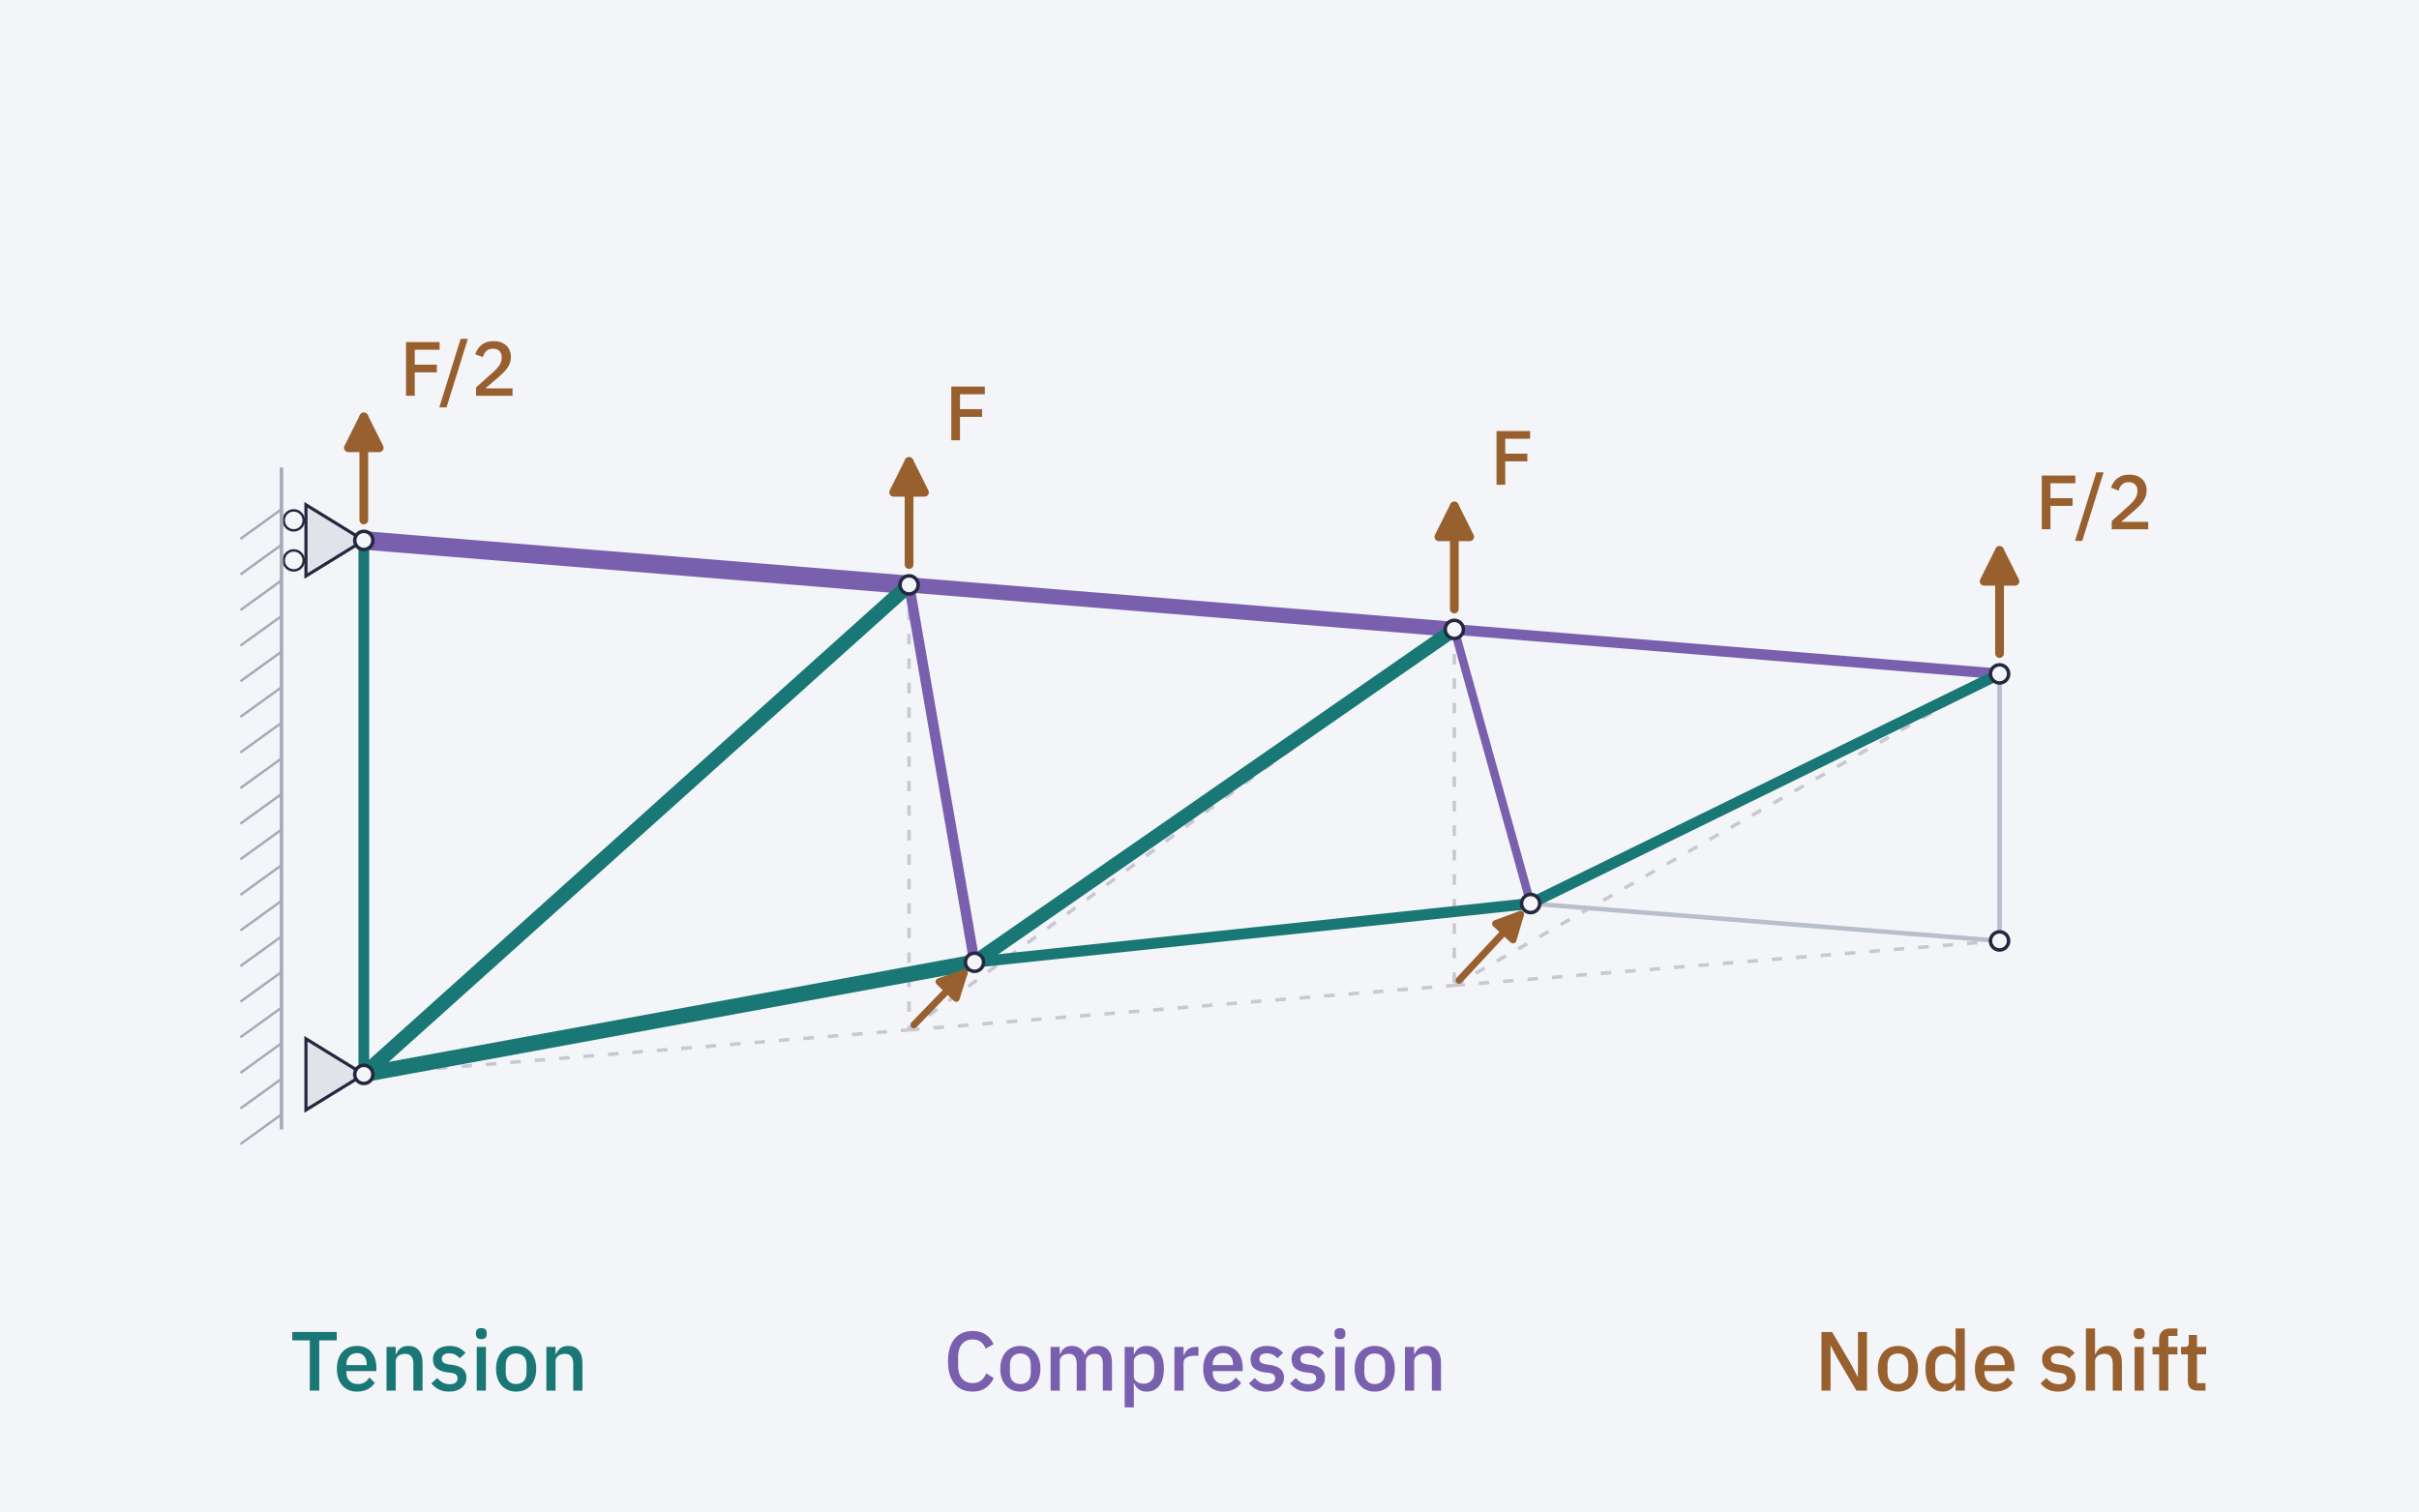
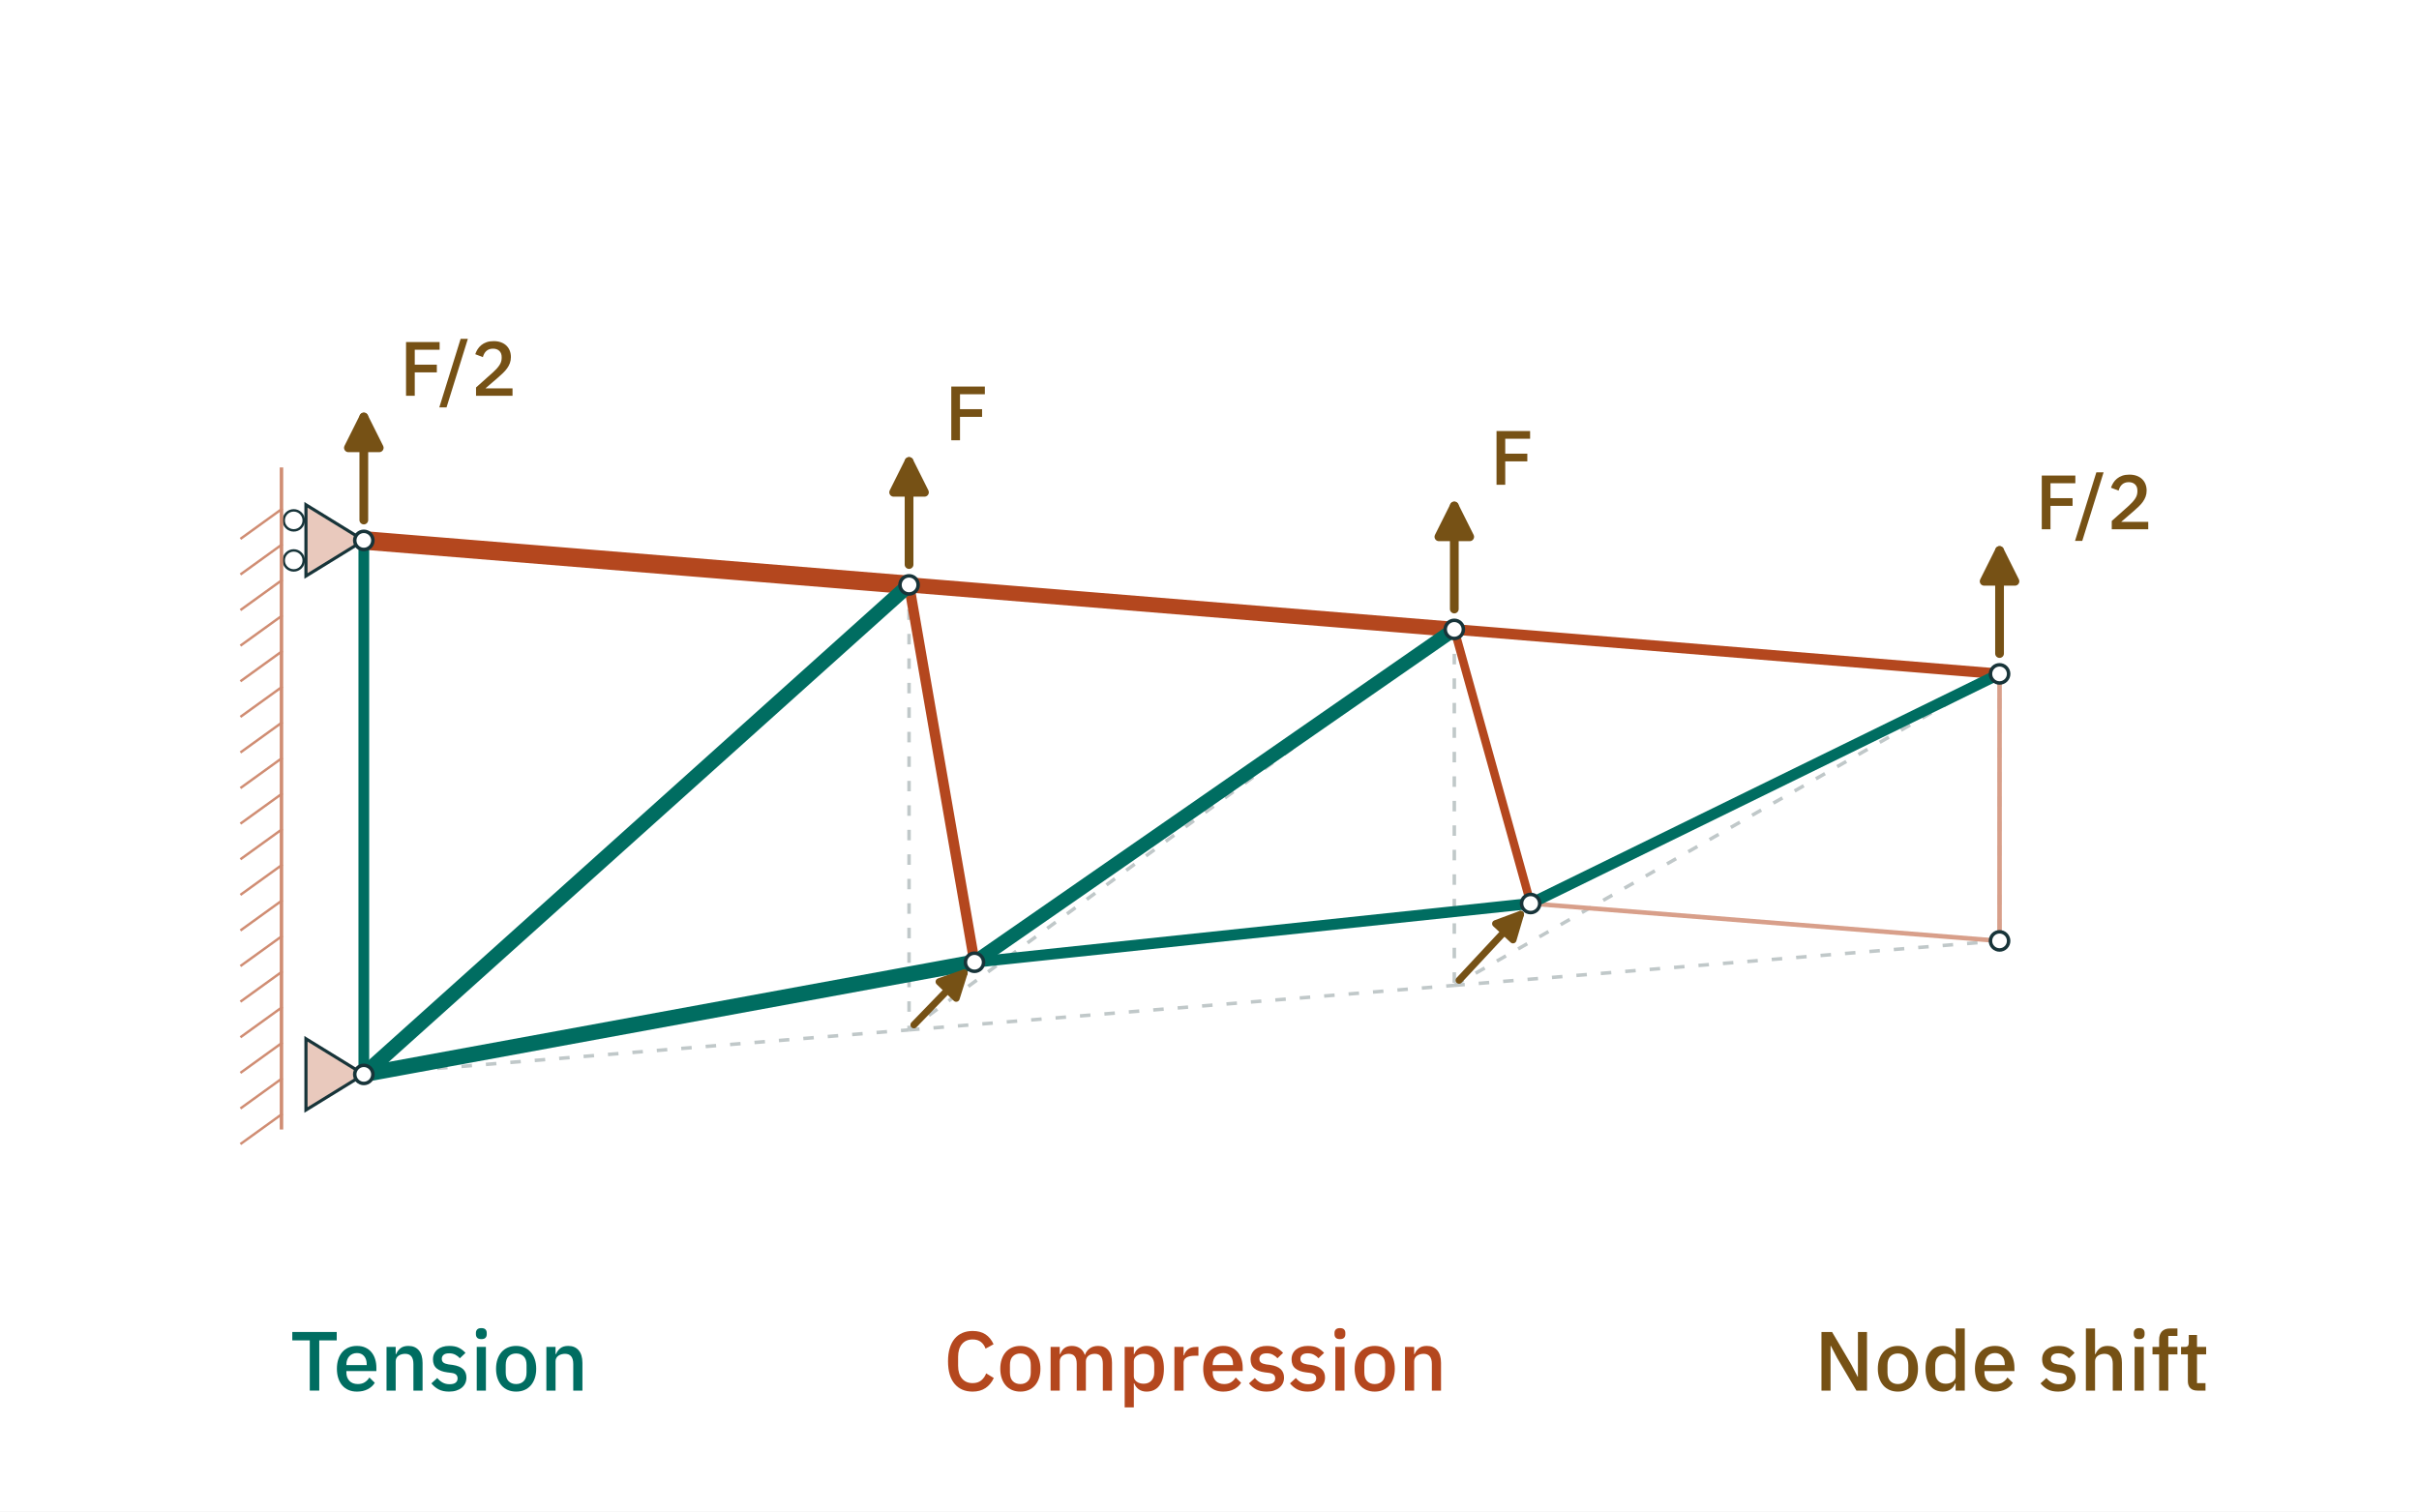
- <svg xmlns="http://www.w3.org/2000/svg" xmlns:xlink="http://www.w3.org/1999/xlink" width="691.2pt" height="432pt" viewBox="0 0 691.2 432" version="1.1">
+ <svg xmlns="http://www.w3.org/2000/svg" xmlns:xlink="http://www.w3.org/1999/xlink" fill="#173439" width="691.2pt" height="432pt" viewBox="0 0 691.2 432" version="1.1">
  <defs>
    <style type="text/css">*{stroke-linejoin: round; stroke-linecap: butt}</style>
  </defs>
  <g id="figure_1">
    <g id="patch_1">
-       <path d="M 0 432 L 691.2 432 L 691.2 0 L 0 0 z " style="fill: #f4f5f8" />
+       <path d="M 0 432 L 691.2 432 L 691.2 0 L 0 0 z " style="fill: #ffffff" />
    </g>
    <g id="axes_1">
      <g id="patch_2">
-         <path d="M 103.956 154.449 L 87.423 144.274 L 87.423 164.623 z " clip-path="url(#p56dc78a3fa)" style="fill: #e1e3eb; stroke: #24283e; stroke-width: 0.9; stroke-linejoin: miter" />
+         <path d="M 103.956 154.449 L 87.423 144.274 L 87.423 164.623 z " clip-path="url(#p56dc78a3fa)" style="fill: #e9c9bd; stroke: #173439; stroke-width: 0.9; stroke-linejoin: miter" />
      </g>
      <g id="patch_3">
-         <path d="M 103.956 307.066 L 87.423 296.891 L 87.423 317.24 z " clip-path="url(#p56dc78a3fa)" style="fill: #e1e3eb; stroke: #24283e; stroke-width: 0.9; stroke-linejoin: miter" />
+         <path d="M 103.956 307.066 L 87.423 296.891 L 87.423 317.24 z " clip-path="url(#p56dc78a3fa)" style="fill: #e9c9bd; stroke: #173439; stroke-width: 0.9; stroke-linejoin: miter" />
      </g>
      <g id="patch_4">
-         <path d="M 83.926 163.033 C 84.684 163.033 85.412 162.732 85.949 162.195 C 86.486 161.659 86.787 160.931 86.787 160.172 C 86.787 159.413 86.486 158.685 85.949 158.148 C 85.412 157.612 84.684 157.31 83.926 157.31 C 83.167 157.31 82.439 157.612 81.902 158.148 C 81.365 158.685 81.064 159.413 81.064 160.172 C 81.064 160.931 81.365 161.659 81.902 162.195 C 82.439 162.732 83.167 163.033 83.926 163.033 z " clip-path="url(#p56dc78a3fa)" style="fill: #f4f5f8; stroke: #24283e; stroke-width: 0.7; stroke-linejoin: miter" />
+         <path d="M 83.926 163.033 C 84.684 163.033 85.412 162.732 85.949 162.195 C 86.486 161.659 86.787 160.931 86.787 160.172 C 86.787 159.413 86.486 158.685 85.949 158.148 C 85.412 157.612 84.684 157.31 83.926 157.31 C 83.167 157.31 82.439 157.612 81.902 158.148 C 81.365 158.685 81.064 159.413 81.064 160.172 C 81.064 160.931 81.365 161.659 81.902 162.195 C 82.439 162.732 83.167 163.033 83.926 163.033 z " clip-path="url(#p56dc78a3fa)" style="fill: #ffffff; stroke: #173439; stroke-width: 0.7; stroke-linejoin: miter" />
      </g>
      <g id="patch_5">
-         <path d="M 83.926 151.587 C 84.684 151.587 85.412 151.286 85.949 150.749 C 86.486 150.212 86.787 149.484 86.787 148.726 C 86.787 147.967 86.486 147.239 85.949 146.702 C 85.412 146.165 84.684 145.864 83.926 145.864 C 83.167 145.864 82.439 146.165 81.902 146.702 C 81.365 147.239 81.064 147.967 81.064 148.726 C 81.064 149.484 81.365 150.212 81.902 150.749 C 82.439 151.286 83.167 151.587 83.926 151.587 z " clip-path="url(#p56dc78a3fa)" style="fill: #f4f5f8; stroke: #24283e; stroke-width: 0.7; stroke-linejoin: miter" />
+         <path d="M 83.926 151.587 C 84.684 151.587 85.412 151.286 85.949 150.749 C 86.486 150.212 86.787 149.484 86.787 148.726 C 86.787 147.967 86.486 147.239 85.949 146.702 C 85.412 146.165 84.684 145.864 83.926 145.864 C 83.167 145.864 82.439 146.165 81.902 146.702 C 81.365 147.239 81.064 147.967 81.064 148.726 C 81.064 149.484 81.365 150.212 81.902 150.749 C 82.439 151.286 83.167 151.587 83.926 151.587 z " clip-path="url(#p56dc78a3fa)" style="fill: #ffffff; stroke: #173439; stroke-width: 0.7; stroke-linejoin: miter" />
      </g>
      <g id="line2d_1">
-         <path d="M 103.956 154.449 L 259.753 167.167 " clip-path="url(#p56dc78a3fa)" style="fill: none; stroke-dasharray: 3,4; stroke-dashoffset: 0; stroke: #c7c8d3" />
+         <path d="M 103.956 154.449 L 259.753 167.167 " clip-path="url(#p56dc78a3fa)" style="fill: none; stroke-dasharray: 3,4; stroke-dashoffset: 0; stroke: #c0c8c9" />
      </g>
      <g id="line2d_2">
-         <path d="M 259.753 167.167 L 415.549 179.885 " clip-path="url(#p56dc78a3fa)" style="fill: none; stroke-dasharray: 3,4; stroke-dashoffset: 0; stroke: #c7c8d3" />
+         <path d="M 259.753 167.167 L 415.549 179.885 " clip-path="url(#p56dc78a3fa)" style="fill: none; stroke-dasharray: 3,4; stroke-dashoffset: 0; stroke: #c0c8c9" />
      </g>
      <g id="line2d_3">
-         <path d="M 415.549 179.885 L 571.346 192.603 " clip-path="url(#p56dc78a3fa)" style="fill: none; stroke-dasharray: 3,4; stroke-dashoffset: 0; stroke: #c7c8d3" />
+         <path d="M 415.549 179.885 L 571.346 192.603 " clip-path="url(#p56dc78a3fa)" style="fill: none; stroke-dasharray: 3,4; stroke-dashoffset: 0; stroke: #c0c8c9" />
      </g>
      <g id="line2d_4">
-         <path d="M 103.956 307.066 L 259.753 294.348 " clip-path="url(#p56dc78a3fa)" style="fill: none; stroke-dasharray: 3,4; stroke-dashoffset: 0; stroke: #c7c8d3" />
+         <path d="M 103.956 307.066 L 259.753 294.348 " clip-path="url(#p56dc78a3fa)" style="fill: none; stroke-dasharray: 3,4; stroke-dashoffset: 0; stroke: #c0c8c9" />
      </g>
      <g id="line2d_5">
-         <path d="M 259.753 294.348 L 415.549 281.629 " clip-path="url(#p56dc78a3fa)" style="fill: none; stroke-dasharray: 3,4; stroke-dashoffset: 0; stroke: #c7c8d3" />
+         <path d="M 259.753 294.348 L 415.549 281.629 " clip-path="url(#p56dc78a3fa)" style="fill: none; stroke-dasharray: 3,4; stroke-dashoffset: 0; stroke: #c0c8c9" />
      </g>
      <g id="line2d_6">
-         <path d="M 415.549 281.629 L 571.346 268.911 " clip-path="url(#p56dc78a3fa)" style="fill: none; stroke-dasharray: 3,4; stroke-dashoffset: 0; stroke: #c7c8d3" />
+         <path d="M 415.549 281.629 L 571.346 268.911 " clip-path="url(#p56dc78a3fa)" style="fill: none; stroke-dasharray: 3,4; stroke-dashoffset: 0; stroke: #c0c8c9" />
      </g>
      <g id="line2d_7">
-         <path d="M 103.956 154.449 L 103.956 307.066 " clip-path="url(#p56dc78a3fa)" style="fill: none; stroke-dasharray: 3,4; stroke-dashoffset: 0; stroke: #c7c8d3" />
+         <path d="M 103.956 154.449 L 103.956 307.066 " clip-path="url(#p56dc78a3fa)" style="fill: none; stroke-dasharray: 3,4; stroke-dashoffset: 0; stroke: #c0c8c9" />
      </g>
      <g id="line2d_8">
-         <path d="M 259.753 167.167 L 259.753 294.348 " clip-path="url(#p56dc78a3fa)" style="fill: none; stroke-dasharray: 3,4; stroke-dashoffset: 0; stroke: #c7c8d3" />
+         <path d="M 259.753 167.167 L 259.753 294.348 " clip-path="url(#p56dc78a3fa)" style="fill: none; stroke-dasharray: 3,4; stroke-dashoffset: 0; stroke: #c0c8c9" />
      </g>
      <g id="line2d_9">
-         <path d="M 415.549 179.885 L 415.549 281.629 " clip-path="url(#p56dc78a3fa)" style="fill: none; stroke-dasharray: 3,4; stroke-dashoffset: 0; stroke: #c7c8d3" />
+         <path d="M 415.549 179.885 L 415.549 281.629 " clip-path="url(#p56dc78a3fa)" style="fill: none; stroke-dasharray: 3,4; stroke-dashoffset: 0; stroke: #c0c8c9" />
      </g>
      <g id="line2d_10">
-         <path d="M 571.346 192.603 L 571.346 268.911 " clip-path="url(#p56dc78a3fa)" style="fill: none; stroke-dasharray: 3,4; stroke-dashoffset: 0; stroke: #c7c8d3" />
+         <path d="M 571.346 192.603 L 571.346 268.911 " clip-path="url(#p56dc78a3fa)" style="fill: none; stroke-dasharray: 3,4; stroke-dashoffset: 0; stroke: #c0c8c9" />
      </g>
      <g id="line2d_11">
-         <path d="M 103.956 307.066 L 259.753 167.167 " clip-path="url(#p56dc78a3fa)" style="fill: none; stroke-dasharray: 3,4; stroke-dashoffset: 0; stroke: #c7c8d3" />
+         <path d="M 103.956 307.066 L 259.753 167.167 " clip-path="url(#p56dc78a3fa)" style="fill: none; stroke-dasharray: 3,4; stroke-dashoffset: 0; stroke: #c0c8c9" />
      </g>
      <g id="line2d_12">
-         <path d="M 259.753 294.348 L 415.549 179.885 " clip-path="url(#p56dc78a3fa)" style="fill: none; stroke-dasharray: 3,4; stroke-dashoffset: 0; stroke: #c7c8d3" />
+         <path d="M 259.753 294.348 L 415.549 179.885 " clip-path="url(#p56dc78a3fa)" style="fill: none; stroke-dasharray: 3,4; stroke-dashoffset: 0; stroke: #c0c8c9" />
      </g>
      <g id="line2d_13">
-         <path d="M 415.549 281.629 L 571.346 192.603 " clip-path="url(#p56dc78a3fa)" style="fill: none; stroke-dasharray: 3,4; stroke-dashoffset: 0; stroke: #c7c8d3" />
+         <path d="M 415.549 281.629 L 571.346 192.603 " clip-path="url(#p56dc78a3fa)" style="fill: none; stroke-dasharray: 3,4; stroke-dashoffset: 0; stroke: #c0c8c9" />
      </g>
      <g id="line2d_14">
-         <path d="M 103.956 154.449 L 259.753 167.167 " clip-path="url(#p56dc78a3fa)" style="fill: none; stroke: #7960af; stroke-width: 5.3; stroke-linecap: round" />
+         <path d="M 103.956 154.449 L 259.753 167.167 " clip-path="url(#p56dc78a3fa)" style="fill: none; stroke: #b4471e; stroke-width: 5.3; stroke-linecap: round" />
      </g>
      <g id="line2d_15">
-         <path d="M 259.753 167.167 L 415.549 179.885 " clip-path="url(#p56dc78a3fa)" style="fill: none; stroke: #7960af; stroke-width: 4.348; stroke-linecap: round" />
+         <path d="M 259.753 167.167 L 415.549 179.885 " clip-path="url(#p56dc78a3fa)" style="fill: none; stroke: #b4471e; stroke-width: 4.348; stroke-linecap: round" />
      </g>
      <g id="line2d_16">
-         <path d="M 415.549 179.885 L 571.346 192.603 " clip-path="url(#p56dc78a3fa)" style="fill: none; stroke: #7960af; stroke-width: 3.046; stroke-linecap: round" />
+         <path d="M 415.549 179.885 L 571.346 192.603 " clip-path="url(#p56dc78a3fa)" style="fill: none; stroke: #b4471e; stroke-width: 3.046; stroke-linecap: round" />
      </g>
      <g id="line2d_17">
-         <path d="M 103.956 307.066 L 278.449 275.016 " clip-path="url(#p56dc78a3fa)" style="fill: none; stroke: #197776; stroke-width: 4.445; stroke-linecap: round" />
+         <path d="M 103.956 307.066 L 278.449 275.016 " clip-path="url(#p56dc78a3fa)" style="fill: none; stroke: #006d61; stroke-width: 4.445; stroke-linecap: round" />
      </g>
      <g id="line2d_18">
-         <path d="M 278.449 275.016 L 437.361 258.228 " clip-path="url(#p56dc78a3fa)" style="fill: none; stroke: #197776; stroke-width: 3.136; stroke-linecap: round" />
+         <path d="M 278.449 275.016 L 437.361 258.228 " clip-path="url(#p56dc78a3fa)" style="fill: none; stroke: #006d61; stroke-width: 3.136; stroke-linecap: round" />
      </g>
      <g id="line2d_19">
-         <path d="M 437.361 258.228 L 571.346 268.911 " clip-path="url(#p56dc78a3fa)" style="fill: none; stroke: #b9becb; stroke-width: 1.3; stroke-linecap: round" />
+         <path d="M 437.361 258.228 L 571.346 268.911 " clip-path="url(#p56dc78a3fa)" style="fill: none; stroke: #d89f8a; stroke-width: 1.3; stroke-linecap: round" />
      </g>
      <g id="line2d_20">
-         <path d="M 103.956 154.449 L 103.956 307.066 " clip-path="url(#p56dc78a3fa)" style="fill: none; stroke: #197776; stroke-width: 3.061; stroke-linecap: round" />
+         <path d="M 103.956 154.449 L 103.956 307.066 " clip-path="url(#p56dc78a3fa)" style="fill: none; stroke: #006d61; stroke-width: 3.061; stroke-linecap: round" />
      </g>
      <g id="line2d_21">
-         <path d="M 259.753 167.167 L 278.449 275.016 " clip-path="url(#p56dc78a3fa)" style="fill: none; stroke: #7960af; stroke-width: 2.961; stroke-linecap: round" />
+         <path d="M 259.753 167.167 L 278.449 275.016 " clip-path="url(#p56dc78a3fa)" style="fill: none; stroke: #b4471e; stroke-width: 2.961; stroke-linecap: round" />
      </g>
      <g id="line2d_22">
-         <path d="M 415.549 179.885 L 437.361 258.228 " clip-path="url(#p56dc78a3fa)" style="fill: none; stroke: #7960af; stroke-width: 2.395; stroke-linecap: round" />
+         <path d="M 415.549 179.885 L 437.361 258.228 " clip-path="url(#p56dc78a3fa)" style="fill: none; stroke: #b4471e; stroke-width: 2.395; stroke-linecap: round" />
      </g>
      <g id="line2d_23">
-         <path d="M 571.346 192.603 L 571.346 268.911 " clip-path="url(#p56dc78a3fa)" style="fill: none; stroke: #b9becb; stroke-width: 1.3; stroke-linecap: round" />
+         <path d="M 571.346 192.603 L 571.346 268.911 " clip-path="url(#p56dc78a3fa)" style="fill: none; stroke: #d89f8a; stroke-width: 1.3; stroke-linecap: round" />
      </g>
      <g id="line2d_24">
-         <path d="M 103.956 307.066 L 259.753 167.167 " clip-path="url(#p56dc78a3fa)" style="fill: none; stroke: #197776; stroke-width: 4.206; stroke-linecap: round" />
+         <path d="M 103.956 307.066 L 259.753 167.167 " clip-path="url(#p56dc78a3fa)" style="fill: none; stroke: #006d61; stroke-width: 4.206; stroke-linecap: round" />
      </g>
      <g id="line2d_25">
-         <path d="M 278.449 275.016 L 415.549 179.885 " clip-path="url(#p56dc78a3fa)" style="fill: none; stroke: #197776; stroke-width: 3.99; stroke-linecap: round" />
+         <path d="M 278.449 275.016 L 415.549 179.885 " clip-path="url(#p56dc78a3fa)" style="fill: none; stroke: #006d61; stroke-width: 3.99; stroke-linecap: round" />
      </g>
      <g id="line2d_26">
-         <path d="M 437.361 258.228 L 571.346 192.603 " clip-path="url(#p56dc78a3fa)" style="fill: none; stroke: #197776; stroke-width: 3.143; stroke-linecap: round" />
+         <path d="M 437.361 258.228 L 571.346 192.603 " clip-path="url(#p56dc78a3fa)" style="fill: none; stroke: #006d61; stroke-width: 3.143; stroke-linecap: round" />
      </g>
      <g id="line2d_27">
-         <path d="M 80.428 322.327 L 80.428 134.1 " clip-path="url(#p56dc78a3fa)" style="fill: none; stroke: #a5aaba; stroke-linecap: square" />
+         <path d="M 80.428 322.327 L 80.428 134.1 " clip-path="url(#p56dc78a3fa)" style="fill: none; stroke: #d08d73; stroke-linecap: square" />
      </g>
      <g id="line2d_28">
-         <path d="M 68.982 326.779 L 80.428 318.512 " clip-path="url(#p56dc78a3fa)" style="fill: none; stroke: #a5aaba; stroke-width: 0.7; stroke-linecap: square" />
+         <path d="M 68.982 326.779 L 80.428 318.512 " clip-path="url(#p56dc78a3fa)" style="fill: none; stroke: #d08d73; stroke-width: 0.7; stroke-linecap: square" />
      </g>
      <g id="line2d_29">
-         <path d="M 68.982 316.604 L 80.428 308.337 " clip-path="url(#p56dc78a3fa)" style="fill: none; stroke: #a5aaba; stroke-width: 0.7; stroke-linecap: square" />
+         <path d="M 68.982 316.604 L 80.428 308.337 " clip-path="url(#p56dc78a3fa)" style="fill: none; stroke: #d08d73; stroke-width: 0.7; stroke-linecap: square" />
      </g>
      <g id="line2d_30">
-         <path d="M 68.982 306.43 L 80.428 298.163 " clip-path="url(#p56dc78a3fa)" style="fill: none; stroke: #a5aaba; stroke-width: 0.7; stroke-linecap: square" />
+         <path d="M 68.982 306.43 L 80.428 298.163 " clip-path="url(#p56dc78a3fa)" style="fill: none; stroke: #d08d73; stroke-width: 0.7; stroke-linecap: square" />
      </g>
      <g id="line2d_31">
-         <path d="M 68.982 296.255 L 80.428 287.988 " clip-path="url(#p56dc78a3fa)" style="fill: none; stroke: #a5aaba; stroke-width: 0.7; stroke-linecap: square" />
+         <path d="M 68.982 296.255 L 80.428 287.988 " clip-path="url(#p56dc78a3fa)" style="fill: none; stroke: #d08d73; stroke-width: 0.7; stroke-linecap: square" />
      </g>
      <g id="line2d_32">
-         <path d="M 68.982 286.081 L 80.428 277.814 " clip-path="url(#p56dc78a3fa)" style="fill: none; stroke: #a5aaba; stroke-width: 0.7; stroke-linecap: square" />
+         <path d="M 68.982 286.081 L 80.428 277.814 " clip-path="url(#p56dc78a3fa)" style="fill: none; stroke: #d08d73; stroke-width: 0.7; stroke-linecap: square" />
      </g>
      <g id="line2d_33">
-         <path d="M 68.982 275.906 L 80.428 267.64 " clip-path="url(#p56dc78a3fa)" style="fill: none; stroke: #a5aaba; stroke-width: 0.7; stroke-linecap: square" />
+         <path d="M 68.982 275.906 L 80.428 267.64 " clip-path="url(#p56dc78a3fa)" style="fill: none; stroke: #d08d73; stroke-width: 0.7; stroke-linecap: square" />
      </g>
      <g id="line2d_34">
-         <path d="M 68.982 265.732 L 80.428 257.465 " clip-path="url(#p56dc78a3fa)" style="fill: none; stroke: #a5aaba; stroke-width: 0.7; stroke-linecap: square" />
+         <path d="M 68.982 265.732 L 80.428 257.465 " clip-path="url(#p56dc78a3fa)" style="fill: none; stroke: #d08d73; stroke-width: 0.7; stroke-linecap: square" />
      </g>
      <g id="line2d_35">
-         <path d="M 68.982 255.557 L 80.428 247.291 " clip-path="url(#p56dc78a3fa)" style="fill: none; stroke: #a5aaba; stroke-width: 0.7; stroke-linecap: square" />
+         <path d="M 68.982 255.557 L 80.428 247.291 " clip-path="url(#p56dc78a3fa)" style="fill: none; stroke: #d08d73; stroke-width: 0.7; stroke-linecap: square" />
      </g>
      <g id="line2d_36">
-         <path d="M 68.982 245.383 L 80.428 237.116 " clip-path="url(#p56dc78a3fa)" style="fill: none; stroke: #a5aaba; stroke-width: 0.7; stroke-linecap: square" />
+         <path d="M 68.982 245.383 L 80.428 237.116 " clip-path="url(#p56dc78a3fa)" style="fill: none; stroke: #d08d73; stroke-width: 0.7; stroke-linecap: square" />
      </g>
      <g id="line2d_37">
-         <path d="M 68.982 235.208 L 80.428 226.942 " clip-path="url(#p56dc78a3fa)" style="fill: none; stroke: #a5aaba; stroke-width: 0.7; stroke-linecap: square" />
+         <path d="M 68.982 235.208 L 80.428 226.942 " clip-path="url(#p56dc78a3fa)" style="fill: none; stroke: #d08d73; stroke-width: 0.7; stroke-linecap: square" />
      </g>
      <g id="line2d_38">
-         <path d="M 68.982 225.034 L 80.428 216.767 " clip-path="url(#p56dc78a3fa)" style="fill: none; stroke: #a5aaba; stroke-width: 0.7; stroke-linecap: square" />
+         <path d="M 68.982 225.034 L 80.428 216.767 " clip-path="url(#p56dc78a3fa)" style="fill: none; stroke: #d08d73; stroke-width: 0.7; stroke-linecap: square" />
      </g>
      <g id="line2d_39">
-         <path d="M 68.982 214.86 L 80.428 206.593 " clip-path="url(#p56dc78a3fa)" style="fill: none; stroke: #a5aaba; stroke-width: 0.7; stroke-linecap: square" />
+         <path d="M 68.982 214.86 L 80.428 206.593 " clip-path="url(#p56dc78a3fa)" style="fill: none; stroke: #d08d73; stroke-width: 0.7; stroke-linecap: square" />
      </g>
      <g id="line2d_40">
-         <path d="M 68.982 204.685 L 80.428 196.418 " clip-path="url(#p56dc78a3fa)" style="fill: none; stroke: #a5aaba; stroke-width: 0.7; stroke-linecap: square" />
+         <path d="M 68.982 204.685 L 80.428 196.418 " clip-path="url(#p56dc78a3fa)" style="fill: none; stroke: #d08d73; stroke-width: 0.7; stroke-linecap: square" />
      </g>
      <g id="line2d_41">
-         <path d="M 68.982 194.511 L 80.428 186.244 " clip-path="url(#p56dc78a3fa)" style="fill: none; stroke: #a5aaba; stroke-width: 0.7; stroke-linecap: square" />
+         <path d="M 68.982 194.511 L 80.428 186.244 " clip-path="url(#p56dc78a3fa)" style="fill: none; stroke: #d08d73; stroke-width: 0.7; stroke-linecap: square" />
      </g>
      <g id="line2d_42">
-         <path d="M 68.982 184.336 L 80.428 176.069 " clip-path="url(#p56dc78a3fa)" style="fill: none; stroke: #a5aaba; stroke-width: 0.7; stroke-linecap: square" />
+         <path d="M 68.982 184.336 L 80.428 176.069 " clip-path="url(#p56dc78a3fa)" style="fill: none; stroke: #d08d73; stroke-width: 0.7; stroke-linecap: square" />
      </g>
      <g id="line2d_43">
-         <path d="M 68.982 174.162 L 80.428 165.895 " clip-path="url(#p56dc78a3fa)" style="fill: none; stroke: #a5aaba; stroke-width: 0.7; stroke-linecap: square" />
+         <path d="M 68.982 174.162 L 80.428 165.895 " clip-path="url(#p56dc78a3fa)" style="fill: none; stroke: #d08d73; stroke-width: 0.7; stroke-linecap: square" />
      </g>
      <g id="line2d_44">
-         <path d="M 68.982 163.987 L 80.428 155.72 " clip-path="url(#p56dc78a3fa)" style="fill: none; stroke: #a5aaba; stroke-width: 0.7; stroke-linecap: square" />
+         <path d="M 68.982 163.987 L 80.428 155.72 " clip-path="url(#p56dc78a3fa)" style="fill: none; stroke: #d08d73; stroke-width: 0.7; stroke-linecap: square" />
      </g>
      <g id="line2d_45">
-         <path d="M 68.982 153.813 L 80.428 145.546 " clip-path="url(#p56dc78a3fa)" style="fill: none; stroke: #a5aaba; stroke-width: 0.7; stroke-linecap: square" />
+         <path d="M 68.982 153.813 L 80.428 145.546 " clip-path="url(#p56dc78a3fa)" style="fill: none; stroke: #d08d73; stroke-width: 0.7; stroke-linecap: square" />
      </g>
      <g id="patch_6">
-         <path d="M 103.956 148.629 Q 103.956 132.509 103.956 119.184 " style="fill: none; stroke: #99602f; stroke-width: 2.5; stroke-linecap: round" />
-         <path d="M 99.556 127.984 L 103.956 119.184 L 108.356 127.984 z " style="fill: #99602f; stroke: #99602f; stroke-width: 2.5; stroke-linecap: round" />
+         <path d="M 103.956 148.629 Q 103.956 132.509 103.956 119.184 " style="fill: none; stroke: #765115; stroke-width: 2.5; stroke-linecap: round" />
+         <path d="M 99.556 127.984 L 103.956 119.184 L 108.356 127.984 z " style="fill: #765115; stroke: #765115; stroke-width: 2.5; stroke-linecap: round" />
      </g>
      <g id="text_1">
-         <g style="fill: #99602f" transform="translate(114.1309 113.1149) scale(0.22 -0.22)">
+         <g style="fill: #765115" transform="translate(114.1309 113.1149) scale(0.22 -0.22)">
          <defs>
            <path id="IBMPlexSans-Medm-26" d="M 550 0 L 550 4467 L 3341 4467 L 3341 3827 L 1274 3827 L 1274 2586 L 3110 2586 L 3110 1946 L 1274 1946 L 1274 0 L 550 0 z " transform="scale(0.015625)" />
            <path id="IBMPlexSans-Medm-79" d="M 45 -966 L 1818 4736 L 2419 4736 L 646 -966 L 45 -966 z " transform="scale(0.015625)" />
            <path id="IBMPlexSans-Medm-3f" d="M 3462 0 L 429 0 L 429 691 L 1856 1965 Q 2195 2272 2377 2550 Q 2560 2829 2560 3136 L 2560 3219 Q 2560 3546 2365 3731 Q 2170 3917 1837 3917 Q 1651 3917 1513 3862 Q 1376 3808 1273 3712 Q 1171 3616 1104 3488 Q 1037 3360 998 3213 L 365 3456 Q 435 3667 556 3862 Q 678 4058 864 4211 Q 1050 4365 1302 4454 Q 1555 4544 1894 4544 Q 2234 4544 2502 4445 Q 2771 4346 2953 4170 Q 3136 3994 3232 3750 Q 3328 3507 3328 3219 Q 3328 2950 3245 2720 Q 3162 2490 3014 2285 Q 2867 2080 2672 1894 Q 2477 1709 2259 1517 L 1210 614 L 3462 614 L 3462 0 z " transform="scale(0.015625)" />
          </defs>
          <use xlink:href="#IBMPlexSans-Medm-26" />
          <use xlink:href="#IBMPlexSans-Medm-79" transform="translate(51.09375 0)" />
          <use xlink:href="#IBMPlexSans-Medm-3f" transform="translate(92.79688 0)" />
        </g>
      </g>
      <g id="patch_7">
-         <path d="M 259.753 161.347 Q 259.753 145.227 259.753 131.902 " style="fill: none; stroke: #99602f; stroke-width: 2.5; stroke-linecap: round" />
-         <path d="M 255.353 140.702 L 259.753 131.902 L 264.153 140.702 z " style="fill: #99602f; stroke: #99602f; stroke-width: 2.5; stroke-linecap: round" />
+         <path d="M 259.753 161.347 Q 259.753 145.227 259.753 131.902 " style="fill: none; stroke: #765115; stroke-width: 2.5; stroke-linecap: round" />
+         <path d="M 255.353 140.702 L 259.753 131.902 L 264.153 140.702 z " style="fill: #765115; stroke: #765115; stroke-width: 2.5; stroke-linecap: round" />
      </g>
      <g id="text_2">
-         <g style="fill: #99602f" transform="translate(269.9274 125.833) scale(0.22 -0.22)">
+         <g style="fill: #765115" transform="translate(269.9274 125.833) scale(0.22 -0.22)">
          <use xlink:href="#IBMPlexSans-Medm-26" />
        </g>
      </g>
      <g id="patch_8">
-         <path d="M 415.549 174.065 Q 415.549 157.945 415.549 144.62 " style="fill: none; stroke: #99602f; stroke-width: 2.5; stroke-linecap: round" />
-         <path d="M 411.149 153.42 L 415.549 144.62 L 419.949 153.42 z " style="fill: #99602f; stroke: #99602f; stroke-width: 2.5; stroke-linecap: round" />
+         <path d="M 415.549 174.065 Q 415.549 157.945 415.549 144.62 " style="fill: none; stroke: #765115; stroke-width: 2.5; stroke-linecap: round" />
+         <path d="M 411.149 153.42 L 415.549 144.62 L 419.949 153.42 z " style="fill: #765115; stroke: #765115; stroke-width: 2.5; stroke-linecap: round" />
      </g>
      <g id="text_3">
-         <g style="fill: #99602f" transform="translate(425.7239 138.551) scale(0.22 -0.22)">
+         <g style="fill: #765115" transform="translate(425.7239 138.551) scale(0.22 -0.22)">
          <use xlink:href="#IBMPlexSans-Medm-26" />
        </g>
      </g>
      <g id="patch_9">
-         <path d="M 571.346 186.783 Q 571.346 170.663 571.346 157.338 " style="fill: none; stroke: #99602f; stroke-width: 2.5; stroke-linecap: round" />
-         <path d="M 566.946 166.138 L 571.346 157.338 L 575.746 166.138 z " style="fill: #99602f; stroke: #99602f; stroke-width: 2.5; stroke-linecap: round" />
+         <path d="M 571.346 186.783 Q 571.346 170.663 571.346 157.338 " style="fill: none; stroke: #765115; stroke-width: 2.5; stroke-linecap: round" />
+         <path d="M 566.946 166.138 L 571.346 157.338 L 575.746 166.138 z " style="fill: #765115; stroke: #765115; stroke-width: 2.5; stroke-linecap: round" />
      </g>
      <g id="text_4">
-         <g style="fill: #99602f" transform="translate(581.5204 151.2691) scale(0.22 -0.22)">
+         <g style="fill: #765115" transform="translate(581.5204 151.2691) scale(0.22 -0.22)">
          <use xlink:href="#IBMPlexSans-Medm-26" />
          <use xlink:href="#IBMPlexSans-Medm-79" transform="translate(51.09375 0)" />
          <use xlink:href="#IBMPlexSans-Medm-3f" transform="translate(92.79688 0)" />
        </g>
      </g>
      <g id="patch_10">
-         <path d="M 261.143 292.91 Q 269.1 284.683 275.502 278.063 " style="fill: none; stroke: #99602f; stroke-width: 2; stroke-linecap: round" />
-         <path d="M 268.331 280.587 L 275.502 278.063 L 273.219 285.315 z " style="fill: #99602f; stroke: #99602f; stroke-width: 2; stroke-linecap: round" />
+         <path d="M 261.143 292.91 Q 269.1 284.683 275.502 278.063 " style="fill: none; stroke: #765115; stroke-width: 2; stroke-linecap: round" />
+         <path d="M 268.331 280.587 L 275.502 278.063 L 273.219 285.315 z " style="fill: #765115; stroke: #765115; stroke-width: 2; stroke-linecap: round" />
      </g>
      <g id="patch_11">
-         <path d="M 416.915 280.164 Q 426.456 269.928 434.471 261.329 " style="fill: none; stroke: #99602f; stroke-width: 2; stroke-linecap: round" />
-         <path d="M 427.348 263.985 L 434.471 261.329 L 432.322 268.621 z " style="fill: #99602f; stroke: #99602f; stroke-width: 2; stroke-linecap: round" />
+         <path d="M 416.915 280.164 Q 426.456 269.928 434.471 261.329 " style="fill: none; stroke: #765115; stroke-width: 2; stroke-linecap: round" />
+         <path d="M 427.348 263.985 L 434.471 261.329 L 432.322 268.621 z " style="fill: #765115; stroke: #765115; stroke-width: 2; stroke-linecap: round" />
      </g>
      <g id="PathCollection_1">
        <defs>
-           <path id="m60c2b896db" d="M 0 2.598 C 0.689 2.598 1.35 2.324 1.837 1.837 C 2.324 1.35 2.598 0.689 2.598 0 C 2.598 -0.689 2.324 -1.35 1.837 -1.837 C 1.35 -2.324 0.689 -2.598 0 -2.598 C -0.689 -2.598 -1.35 -2.324 -1.837 -1.837 C -2.324 -1.35 -2.598 -0.689 -2.598 0 C -2.598 0.689 -2.324 1.35 -1.837 1.837 C -1.35 2.324 -0.689 2.598 0 2.598 z " style="stroke: #24283e" />
+           <path id="m60c2b896db" d="M 0 2.598 C 0.689 2.598 1.35 2.324 1.837 1.837 C 2.324 1.35 2.598 0.689 2.598 0 C 2.598 -0.689 2.324 -1.35 1.837 -1.837 C 1.35 -2.324 0.689 -2.598 0 -2.598 C -0.689 -2.598 -1.35 -2.324 -1.837 -1.837 C -2.324 -1.35 -2.598 -0.689 -2.598 0 C -2.598 0.689 -2.324 1.35 -1.837 1.837 C -1.35 2.324 -0.689 2.598 0 2.598 z " style="stroke: #173439" />
        </defs>
        <g clip-path="url(#p56dc78a3fa)">
-           <use xlink:href="#m60c2b896db" x="103.956" y="154.449" style="fill: #f4f5f8; stroke: #24283e" />
-           <use xlink:href="#m60c2b896db" x="259.753" y="167.167" style="fill: #f4f5f8; stroke: #24283e" />
-           <use xlink:href="#m60c2b896db" x="415.549" y="179.885" style="fill: #f4f5f8; stroke: #24283e" />
-           <use xlink:href="#m60c2b896db" x="571.346" y="192.603" style="fill: #f4f5f8; stroke: #24283e" />
-           <use xlink:href="#m60c2b896db" x="103.956" y="307.066" style="fill: #f4f5f8; stroke: #24283e" />
-           <use xlink:href="#m60c2b896db" x="278.449" y="275.016" style="fill: #f4f5f8; stroke: #24283e" />
-           <use xlink:href="#m60c2b896db" x="437.361" y="258.228" style="fill: #f4f5f8; stroke: #24283e" />
-           <use xlink:href="#m60c2b896db" x="571.346" y="268.911" style="fill: #f4f5f8; stroke: #24283e" />
+           <use xlink:href="#m60c2b896db" x="103.956" y="154.449" style="fill: #ffffff; stroke: #173439" />
+           <use xlink:href="#m60c2b896db" x="259.753" y="167.167" style="fill: #ffffff; stroke: #173439" />
+           <use xlink:href="#m60c2b896db" x="415.549" y="179.885" style="fill: #ffffff; stroke: #173439" />
+           <use xlink:href="#m60c2b896db" x="571.346" y="192.603" style="fill: #ffffff; stroke: #173439" />
+           <use xlink:href="#m60c2b896db" x="103.956" y="307.066" style="fill: #ffffff; stroke: #173439" />
+           <use xlink:href="#m60c2b896db" x="278.449" y="275.016" style="fill: #ffffff; stroke: #173439" />
+           <use xlink:href="#m60c2b896db" x="437.361" y="258.228" style="fill: #ffffff; stroke: #173439" />
+           <use xlink:href="#m60c2b896db" x="571.346" y="268.911" style="fill: #ffffff; stroke: #173439" />
        </g>
      </g>
    </g>
    <g id="text_5">
-       <g style="fill: #197776" transform="translate(82.944 397.44) scale(0.24 -0.24)">
+       <g style="fill: #006d61" transform="translate(82.944 397.44) scale(0.24 -0.24)">
        <defs>
          <path id="IBMPlexSans-Medm-34" d="M 2208 3827 L 2208 0 L 1485 0 L 1485 3827 L 154 3827 L 154 4467 L 3539 4467 L 3539 3827 L 2208 3827 z " transform="scale(0.015625)" />
          <path id="IBMPlexSans-Medm-9" d="M 1805 -77 Q 1446 -77 1164 44 Q 883 166 684 393 Q 486 621 380 944 Q 275 1267 275 1664 Q 275 2061 380 2384 Q 486 2707 684 2934 Q 883 3162 1164 3283 Q 1446 3405 1805 3405 Q 2170 3405 2448 3277 Q 2726 3149 2912 2921 Q 3098 2694 3190 2393 Q 3283 2093 3283 1747 L 3283 1485 L 998 1485 L 998 1376 Q 998 992 1225 745 Q 1453 499 1875 499 Q 2182 499 2393 633 Q 2605 768 2752 998 L 3162 595 Q 2976 288 2624 105 Q 2272 -77 1805 -77 z M 1805 2861 Q 1626 2861 1475 2797 Q 1325 2733 1219 2617 Q 1114 2502 1056 2342 Q 998 2182 998 1990 L 998 1946 L 2547 1946 L 2547 2010 Q 2547 2394 2348 2627 Q 2150 2861 1805 2861 z " transform="scale(0.015625)" />
          <path id="IBMPlexSans-Medm-14" d="M 499 0 L 499 3328 L 1197 3328 L 1197 2778 L 1229 2778 Q 1338 3046 1558 3225 Q 1779 3405 2163 3405 Q 2675 3405 2960 3069 Q 3245 2733 3245 2112 L 3245 0 L 2547 0 L 2547 2022 Q 2547 2803 1920 2803 Q 1786 2803 1654 2768 Q 1523 2733 1420 2662 Q 1318 2592 1257 2483 Q 1197 2374 1197 2227 L 1197 0 L 499 0 z " transform="scale(0.015625)" />
          <path id="IBMPlexSans-Medm-19" d="M 1555 -77 Q 1082 -77 762 89 Q 442 256 205 550 L 653 960 Q 838 736 1065 611 Q 1293 486 1594 486 Q 1901 486 2051 604 Q 2202 723 2202 934 Q 2202 1094 2096 1206 Q 1990 1318 1728 1350 L 1421 1389 Q 909 1453 617 1686 Q 326 1920 326 2381 Q 326 2624 416 2813 Q 506 3002 669 3133 Q 832 3264 1059 3334 Q 1286 3405 1562 3405 Q 2010 3405 2294 3264 Q 2579 3123 2803 2874 L 2374 2464 Q 2246 2618 2038 2730 Q 1830 2842 1562 2842 Q 1274 2842 1136 2726 Q 998 2611 998 2426 Q 998 2234 1120 2138 Q 1242 2042 1510 1997 L 1818 1958 Q 2368 1875 2621 1635 Q 2874 1395 2874 992 Q 2874 749 2781 553 Q 2688 358 2515 217 Q 2342 77 2099 0 Q 1856 -77 1555 -77 z " transform="scale(0.015625)" />
          <path id="IBMPlexSans-Medm-f" d="M 851 3923 Q 634 3923 534 4025 Q 435 4128 435 4288 L 435 4397 Q 435 4557 534 4659 Q 634 4762 851 4762 Q 1069 4762 1165 4659 Q 1261 4557 1261 4397 L 1261 4288 Q 1261 4128 1165 4025 Q 1069 3923 851 3923 z M 499 3328 L 1197 3328 L 1197 0 L 499 0 L 499 3328 z " transform="scale(0.015625)" />
          <path id="IBMPlexSans-Medm-15" d="M 1805 -77 Q 1459 -77 1174 44 Q 890 166 691 393 Q 493 621 384 944 Q 275 1267 275 1664 Q 275 2061 384 2384 Q 493 2707 691 2934 Q 890 3162 1174 3283 Q 1459 3405 1805 3405 Q 2150 3405 2435 3283 Q 2720 3162 2918 2934 Q 3117 2707 3225 2384 Q 3334 2061 3334 1664 Q 3334 1267 3225 944 Q 3117 621 2918 393 Q 2720 166 2435 44 Q 2150 -77 1805 -77 z M 1805 499 Q 2163 499 2380 720 Q 2598 941 2598 1382 L 2598 1946 Q 2598 2387 2380 2608 Q 2163 2829 1805 2829 Q 1446 2829 1228 2608 Q 1011 2387 1011 1946 L 1011 1382 Q 1011 941 1228 720 Q 1446 499 1805 499 z " transform="scale(0.015625)" />
        </defs>
        <use xlink:href="#IBMPlexSans-Medm-34" />
        <use xlink:href="#IBMPlexSans-Medm-9" transform="translate(51.20312 0)" />
        <use xlink:href="#IBMPlexSans-Medm-14" transform="translate(106.7969 0)" />
        <use xlink:href="#IBMPlexSans-Medm-19" transform="translate(164.7969 0)" />
        <use xlink:href="#IBMPlexSans-Medm-f" transform="translate(214.2031 0)" />
        <use xlink:href="#IBMPlexSans-Medm-15" transform="translate(240.7031 0)" />
        <use xlink:href="#IBMPlexSans-Medm-14" transform="translate(297.1094 0)" />
      </g>
    </g>
    <g id="text_6">
-       <g style="fill: #7960af" transform="translate(269.568 397.44) scale(0.24 -0.24)">
+       <g style="fill: #b4471e" transform="translate(269.568 397.44) scale(0.24 -0.24)">
        <defs>
          <path id="IBMPlexSans-Medm-23" d="M 2227 -77 Q 1350 -77 851 515 Q 352 1107 352 2234 Q 352 2797 480 3225 Q 608 3654 851 3948 Q 1094 4243 1443 4393 Q 1792 4544 2227 4544 Q 2810 4544 3203 4288 Q 3597 4032 3821 3533 L 3213 3200 Q 3098 3520 2858 3709 Q 2618 3898 2227 3898 Q 1709 3898 1414 3546 Q 1120 3194 1120 2573 L 1120 1894 Q 1120 1274 1414 922 Q 1709 570 2227 570 Q 2630 570 2883 778 Q 3136 986 3258 1312 L 3840 960 Q 3616 474 3213 198 Q 2810 -77 2227 -77 z " transform="scale(0.015625)" />
          <path id="IBMPlexSans-Medm-13" d="M 499 0 L 499 3328 L 1197 3328 L 1197 2778 L 1229 2778 Q 1280 2906 1353 3021 Q 1427 3136 1532 3222 Q 1638 3309 1782 3357 Q 1926 3405 2118 3405 Q 2458 3405 2720 3238 Q 2982 3072 3104 2726 L 3123 2726 Q 3213 3008 3469 3206 Q 3725 3405 4128 3405 Q 4627 3405 4902 3069 Q 5178 2733 5178 2112 L 5178 0 L 4480 0 L 4480 2029 Q 4480 2413 4333 2608 Q 4186 2803 3866 2803 Q 3731 2803 3609 2768 Q 3488 2733 3395 2662 Q 3302 2592 3244 2483 Q 3187 2374 3187 2234 L 3187 0 L 2490 0 L 2490 2029 Q 2490 2803 1882 2803 Q 1754 2803 1629 2768 Q 1504 2733 1408 2662 Q 1312 2592 1254 2483 Q 1197 2374 1197 2234 L 1197 0 L 499 0 z " transform="scale(0.015625)" />
          <path id="IBMPlexSans-Medm-16" d="M 499 3328 L 1197 3328 L 1197 2778 L 1229 2778 Q 1338 3078 1584 3241 Q 1830 3405 2163 3405 Q 2797 3405 3142 2947 Q 3488 2490 3488 1664 Q 3488 838 3142 380 Q 2797 -77 2163 -77 Q 1830 -77 1584 89 Q 1338 256 1229 550 L 1197 550 L 1197 -1280 L 499 -1280 L 499 3328 z M 1952 525 Q 2317 525 2534 758 Q 2752 992 2752 1376 L 2752 1952 Q 2752 2336 2534 2569 Q 2317 2803 1952 2803 Q 1632 2803 1414 2646 Q 1197 2490 1197 2234 L 1197 1094 Q 1197 838 1414 681 Q 1632 525 1952 525 z " transform="scale(0.015625)" />
          <path id="IBMPlexSans-Medm-18" d="M 499 0 L 499 3328 L 1197 3328 L 1197 2688 L 1229 2688 Q 1299 2944 1523 3136 Q 1747 3328 2144 3328 L 2330 3328 L 2330 2656 L 2054 2656 Q 1638 2656 1417 2521 Q 1197 2387 1197 2125 L 1197 0 L 499 0 z " transform="scale(0.015625)" />
        </defs>
        <use xlink:href="#IBMPlexSans-Medm-23" />
        <use xlink:href="#IBMPlexSans-Medm-15" transform="translate(63.40625 0)" />
        <use xlink:href="#IBMPlexSans-Medm-13" transform="translate(119.8125 0)" />
        <use xlink:href="#IBMPlexSans-Medm-16" transform="translate(208.0156 0)" />
        <use xlink:href="#IBMPlexSans-Medm-18" transform="translate(267.2188 0)" />
        <use xlink:href="#IBMPlexSans-Medm-9" transform="translate(305.0156 0)" />
        <use xlink:href="#IBMPlexSans-Medm-19" transform="translate(360.6094 0)" />
        <use xlink:href="#IBMPlexSans-Medm-19" transform="translate(409.4219 0)" />
        <use xlink:href="#IBMPlexSans-Medm-f" transform="translate(458.8281 0)" />
        <use xlink:href="#IBMPlexSans-Medm-15" transform="translate(485.3281 0)" />
        <use xlink:href="#IBMPlexSans-Medm-14" transform="translate(541.7344 0)" />
      </g>
    </g>
    <g id="text_7">
-       <g style="fill: #99602f" transform="translate(518.4 397.44) scale(0.24 -0.24)">
+       <g style="fill: #765115" transform="translate(518.4 397.44) scale(0.24 -0.24)">
        <defs>
          <path id="IBMPlexSans-Medm-2e" d="M 1754 2470 L 1261 3418 L 1242 3418 L 1242 0 L 550 0 L 550 4467 L 1357 4467 L 2816 1997 L 3309 1050 L 3328 1050 L 3328 4467 L 4019 4467 L 4019 0 L 3213 0 L 1754 2470 z " transform="scale(0.015625)" />
          <path id="IBMPlexSans-Medm-8" d="M 2592 550 L 2560 550 Q 2451 256 2204 89 Q 1958 -77 1626 -77 Q 992 -77 646 380 Q 301 838 301 1664 Q 301 2490 646 2947 Q 992 3405 1626 3405 Q 1958 3405 2204 3241 Q 2451 3078 2560 2778 L 2592 2778 L 2592 4736 L 3290 4736 L 3290 0 L 2592 0 L 2592 550 z M 1837 525 Q 2157 525 2374 681 Q 2592 838 2592 1094 L 2592 2234 Q 2592 2490 2374 2646 Q 2157 2803 1837 2803 Q 1472 2803 1254 2569 Q 1037 2336 1037 1952 L 1037 1376 Q 1037 992 1254 758 Q 1472 525 1837 525 z " transform="scale(0.015625)" />
          <path id="IBMPlexSans-Medm-3" transform="scale(0.015625)" />
          <path id="IBMPlexSans-Medm-e" d="M 499 4736 L 1197 4736 L 1197 2778 L 1229 2778 Q 1338 3046 1558 3225 Q 1779 3405 2163 3405 Q 2675 3405 2960 3069 Q 3245 2733 3245 2112 L 3245 0 L 2547 0 L 2547 2029 Q 2547 2803 1920 2803 Q 1786 2803 1654 2768 Q 1523 2733 1420 2662 Q 1318 2592 1257 2483 Q 1197 2374 1197 2234 L 1197 0 L 499 0 L 499 4736 z " transform="scale(0.015625)" />
          <path id="IBMPlexSans-Medm-a" d="M 672 2758 L 166 2758 L 166 3328 L 672 3328 L 672 3878 Q 672 4282 883 4509 Q 1094 4736 1517 4736 L 2067 4736 L 2067 4166 L 1370 4166 L 1370 3328 L 2067 3328 L 2067 2758 L 1370 2758 L 1370 0 L 672 0 L 672 2758 z " transform="scale(0.015625)" />
          <path id="IBMPlexSans-Medm-1a" d="M 1421 0 Q 1056 0 870 189 Q 685 378 685 723 L 685 2758 L 166 2758 L 166 3328 L 448 3328 Q 621 3328 688 3405 Q 755 3482 755 3654 L 755 4237 L 1382 4237 L 1382 3328 L 2080 3328 L 2080 2758 L 1382 2758 L 1382 570 L 2029 570 L 2029 0 L 1421 0 z " transform="scale(0.015625)" />
        </defs>
        <use xlink:href="#IBMPlexSans-Medm-2e" />
        <use xlink:href="#IBMPlexSans-Medm-15" transform="translate(71.40625 0)" />
        <use xlink:href="#IBMPlexSans-Medm-8" transform="translate(127.8125 0)" />
        <use xlink:href="#IBMPlexSans-Medm-9" transform="translate(187.0156 0)" />
        <use xlink:href="#IBMPlexSans-Medm-3" transform="translate(242.6094 0)" />
        <use xlink:href="#IBMPlexSans-Medm-19" transform="translate(266.2031 0)" />
        <use xlink:href="#IBMPlexSans-Medm-e" transform="translate(315.6094 0)" />
        <use xlink:href="#IBMPlexSans-Medm-f" transform="translate(373.6094 0)" />
        <use xlink:href="#IBMPlexSans-Medm-a" transform="translate(400.1094 0)" />
        <use xlink:href="#IBMPlexSans-Medm-1a" transform="translate(434.1094 0)" />
      </g>
    </g>
  </g>
  <defs>
    <clipPath id="p56dc78a3fa">
      <rect x="27.648" y="65.422" width="635.904" height="292.516" />
    </clipPath>
  </defs>
</svg>
